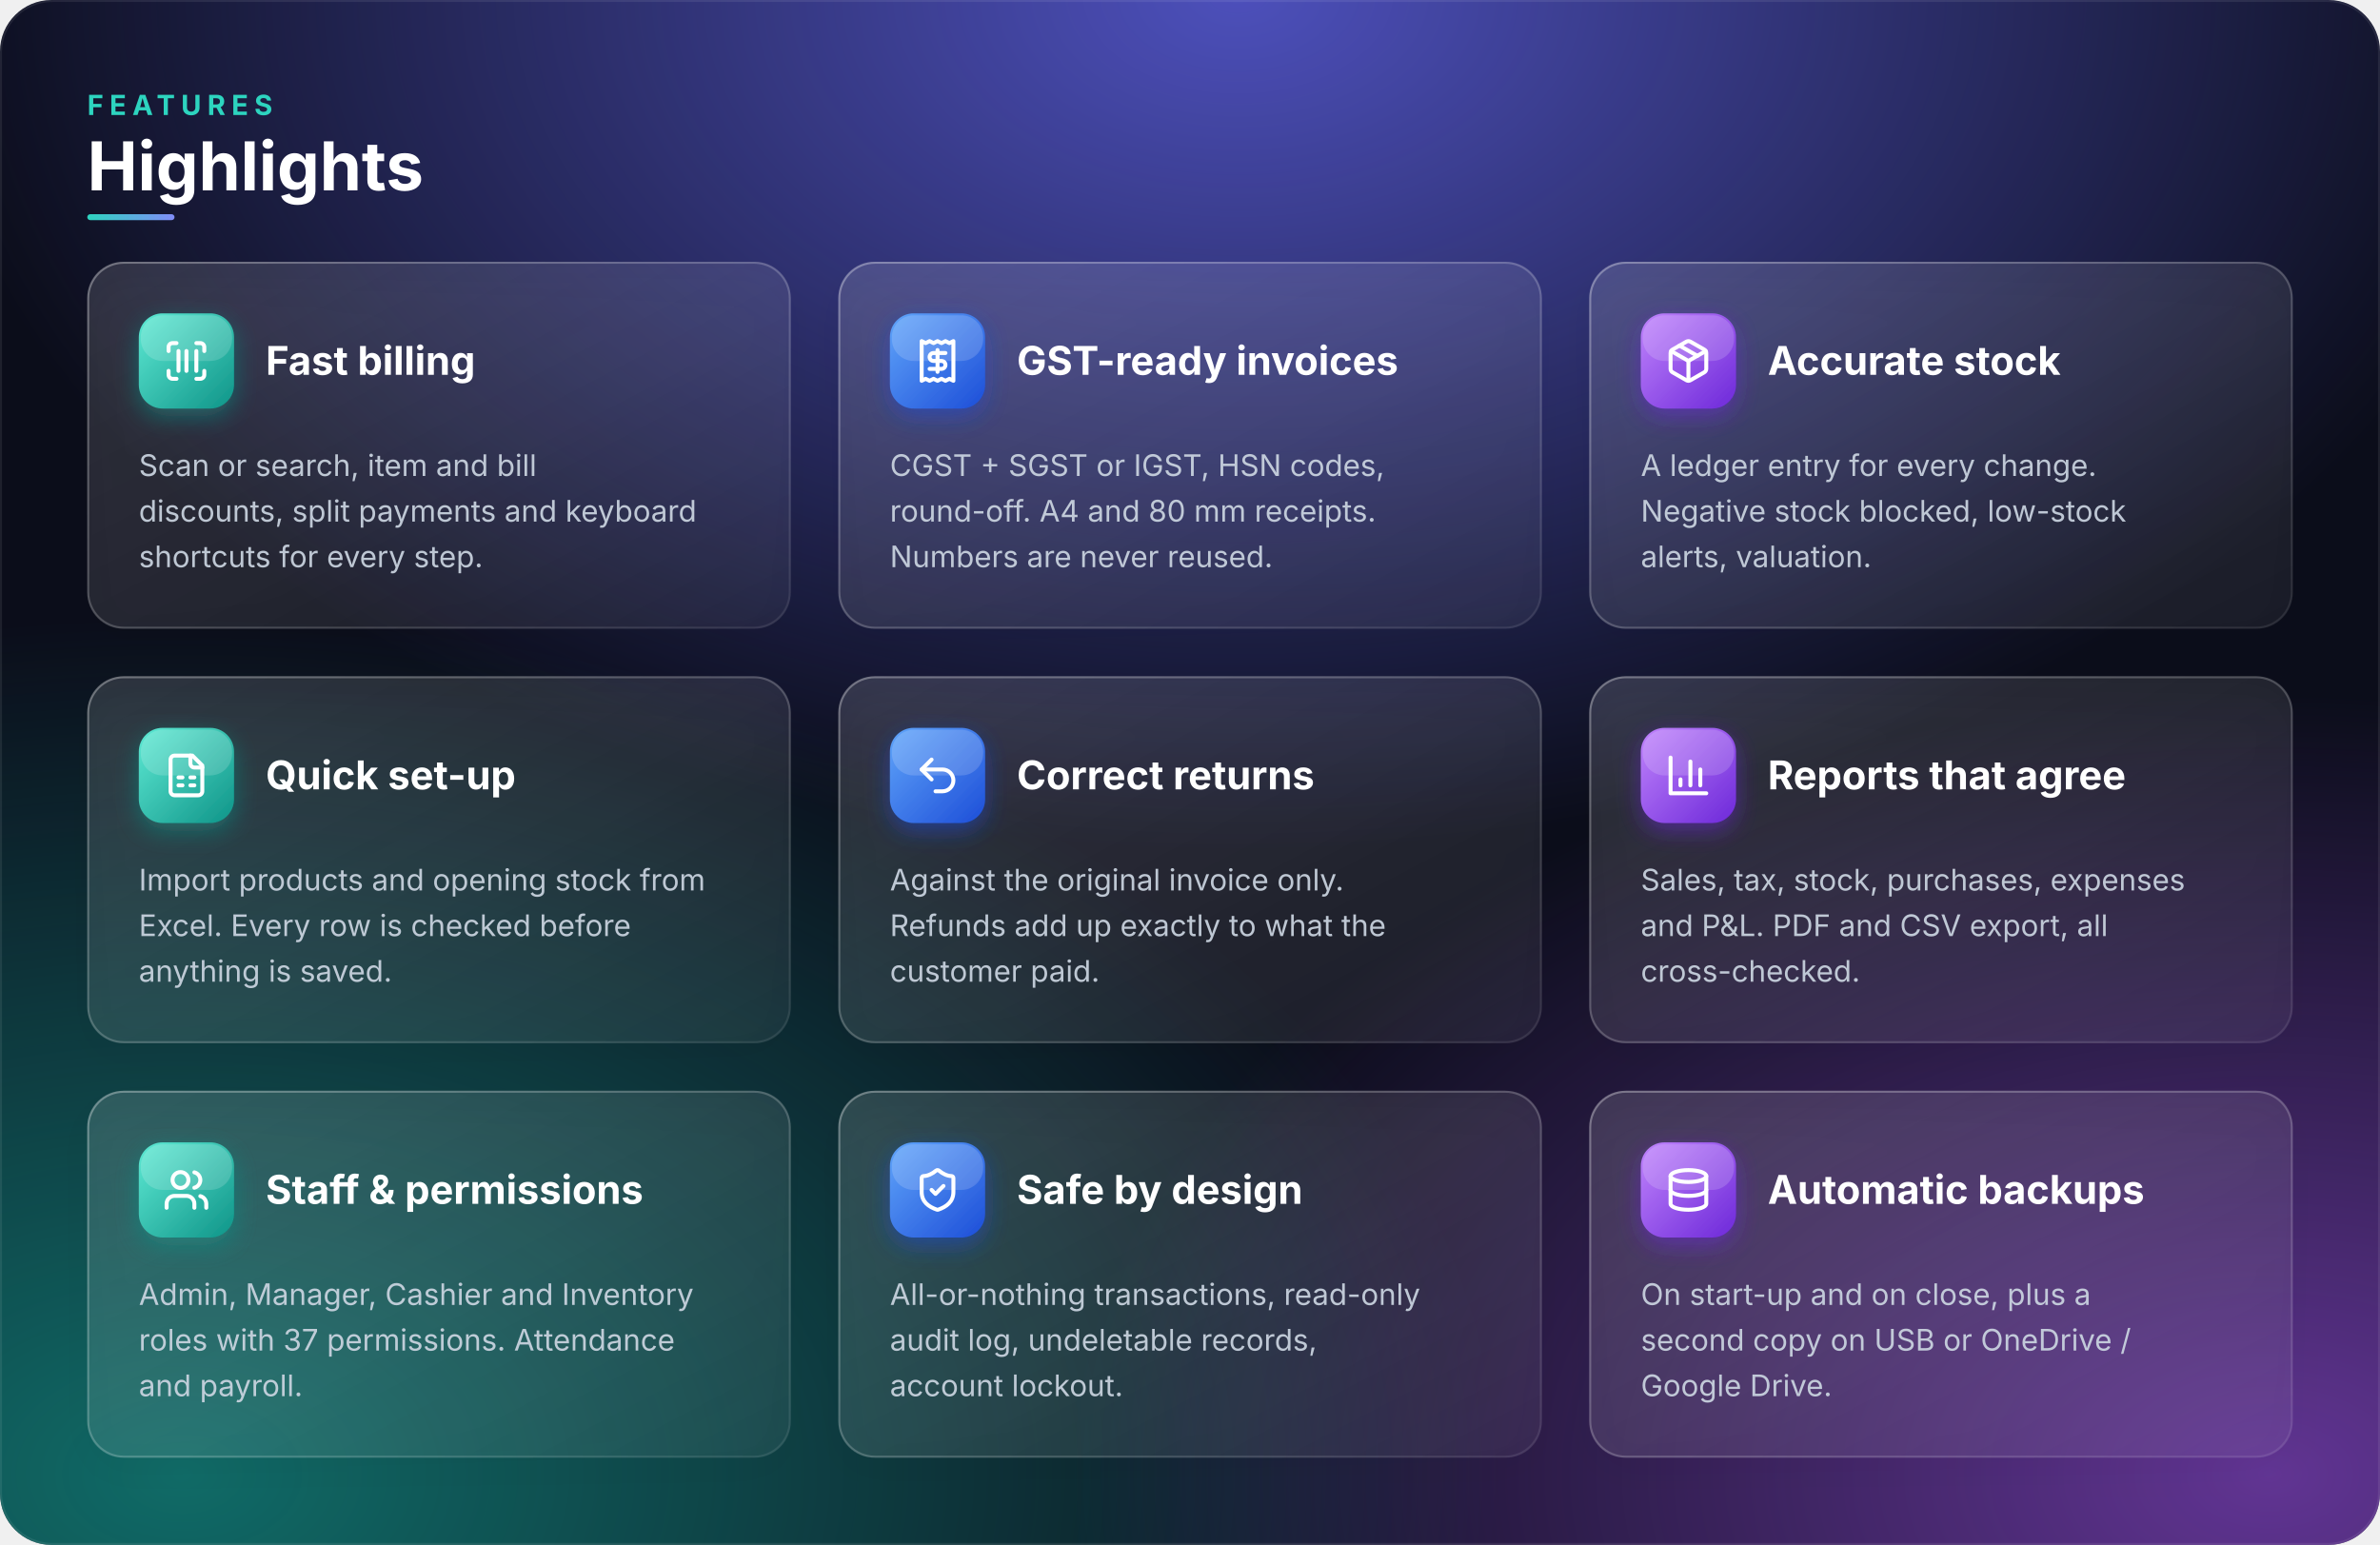
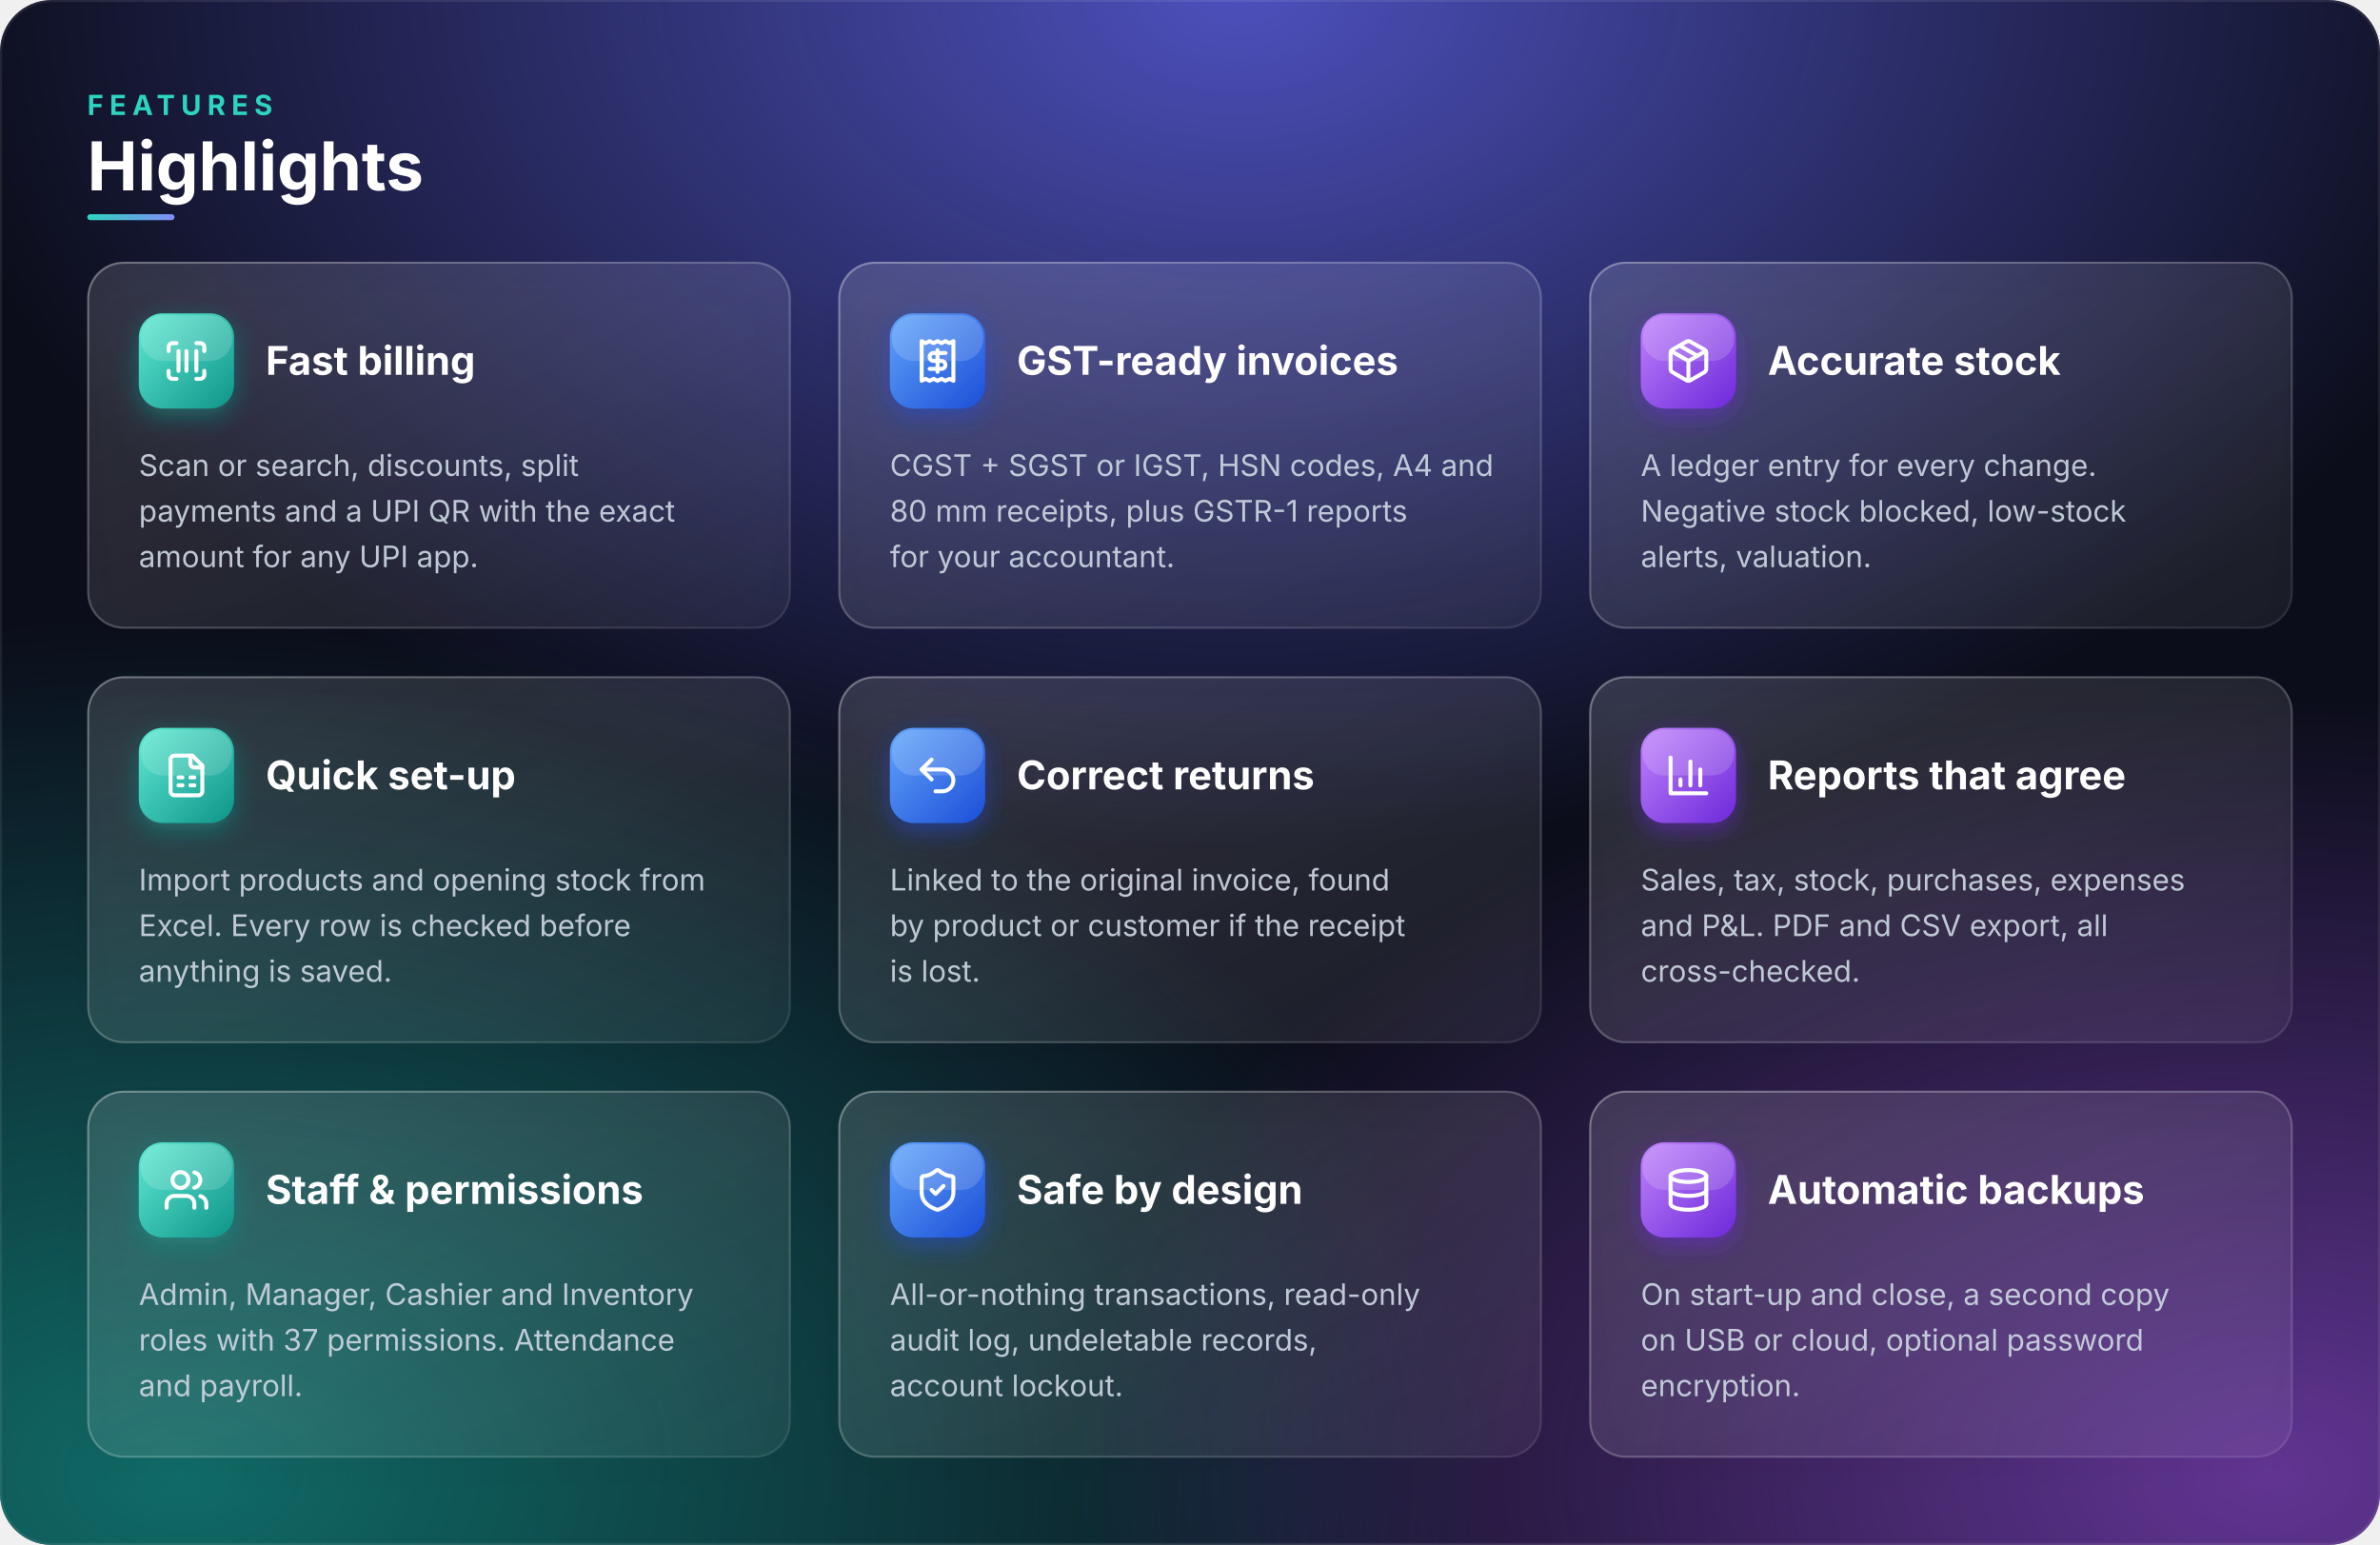
<svg xmlns="http://www.w3.org/2000/svg" width="1200" height="779" viewBox="0 0 1200 779" role="img" aria-label="Highlights">
  <defs>
    <radialGradient id="gTeal" cx="0.08" cy="0.95" r="0.55">
      <stop offset="0" stop-color="#14b8a6" stop-opacity="0.55" />
      <stop offset="1" stop-color="#14b8a6" stop-opacity="0" />
    </radialGradient>
    <radialGradient id="gIndigo" cx="0.52" cy="0.0" r="0.55">
      <stop offset="0" stop-color="#6366f1" stop-opacity="0.75" />
      <stop offset="1" stop-color="#6366f1" stop-opacity="0" />
    </radialGradient>
    <radialGradient id="gPurple" cx="0.95" cy="0.95" r="0.5">
      <stop offset="0" stop-color="#a855f7" stop-opacity="0.55" />
      <stop offset="1" stop-color="#a855f7" stop-opacity="0" />
    </radialGradient>
    <linearGradient id="glass" x1="0" y1="0" x2="1" y2="1">
      <stop offset="0" stop-color="#ffffff" stop-opacity="0.13" />
      <stop offset="1" stop-color="#ffffff" stop-opacity="0.05" />
    </linearGradient>
    <linearGradient id="edge" x1="0" y1="0" x2="1" y2="1">
      <stop offset="0" stop-color="#ffffff" stop-opacity="0.32" />
      <stop offset="1" stop-color="#ffffff" stop-opacity="0.08" />
    </linearGradient>
    <linearGradient id="rule" x1="0" y1="0" x2="1" y2="0">
      <stop offset="0" stop-color="#2dd4bf" />
      <stop offset="1" stop-color="#818cf8" />
    </linearGradient>
    <filter id="shadow" x="-20%" y="-20%" width="140%" height="150%">
      <feDropShadow dx="0" dy="8" stdDeviation="10" flood-color="#000" flood-opacity="0.35" />
    </filter>
    <clipPath id="panel">
      <rect width="1200" height="779" rx="26" />
    </clipPath>
    <linearGradient id="t_teal" x1="0" y1="0" x2="1" y2="1">
      <stop offset="0" stop-color="#5eead4" />
      <stop offset="1" stop-color="#0f9488" />
    </linearGradient>
    <filter id="glow_teal" x="-50%" y="-50%" width="200%" height="200%">
      <feDropShadow dx="0" dy="4" stdDeviation="6" flood-color="#0f9488" flood-opacity="0.55" />
    </filter>
    <linearGradient id="t_blue" x1="0" y1="0" x2="1" y2="1">
      <stop offset="0" stop-color="#60a5fa" />
      <stop offset="1" stop-color="#1d4ed8" />
    </linearGradient>
    <filter id="glow_blue" x="-50%" y="-50%" width="200%" height="200%">
      <feDropShadow dx="0" dy="4" stdDeviation="6" flood-color="#1d4ed8" flood-opacity="0.55" />
    </filter>
    <linearGradient id="t_purple" x1="0" y1="0" x2="1" y2="1">
      <stop offset="0" stop-color="#c084fc" />
      <stop offset="1" stop-color="#6d28d9" />
    </linearGradient>
    <filter id="glow_purple" x="-50%" y="-50%" width="200%" height="200%">
      <feDropShadow dx="0" dy="4" stdDeviation="6" flood-color="#6d28d9" flood-opacity="0.55" />
    </filter>
  </defs>
  <g clip-path="url(#panel)">
    <rect width="1200" height="779" fill="#0b0d1a" />
    <rect width="1200" height="779" fill="url(#gIndigo)" />
    <rect width="1200" height="779" fill="url(#gTeal)" />
    <rect width="1200" height="779" fill="url(#gPurple)" />
  </g>
  <rect x="0.5" y="0.5" width="1199" height="778" rx="26" fill="none" stroke="#ffffff" stroke-opacity="0.08" />
  <text x="44" y="58" font-family="'Segoe UI', -apple-system, BlinkMacSystemFont, Inter, Roboto, Helvetica, Arial, sans-serif" font-size="14" font-weight="700" letter-spacing="3" fill="#2dd4bf">FEATURES</text>
  <text x="44" y="96" font-family="'Segoe UI', -apple-system, BlinkMacSystemFont, Inter, Roboto, Helvetica, Arial, sans-serif" font-size="34" font-weight="700" fill="#ffffff">Highlights</text>
  <rect x="44" y="108" width="44" height="3" rx="1.5" fill="url(#rule)" />
  <g filter="url(#shadow)">
    <rect x="44.0" y="132.0" width="354.7" height="185" rx="18" fill="url(#glass)" />
  </g>
  <rect x="44.5" y="132.5" width="353.7" height="184" rx="18" fill="none" stroke="url(#edge)" />
  <g filter="url(#glow_teal)">
    <rect x="70.0" y="158" width="48" height="48" rx="12" fill="url(#t_teal)" />
  </g>
  <rect x="71.0" y="159" width="46" height="23.0" rx="11" fill="#ffffff" fill-opacity="0.16" />
  <g transform="translate(82.0 170) scale(1)" fill="none" stroke="#ffffff" stroke-width="2" stroke-linecap="round" stroke-linejoin="round">
    <path d="M3 7V5a2 2 0 0 1 2-2h2" />
    <path d="M17 3h2a2 2 0 0 1 2 2v2" />
    <path d="M21 17v2a2 2 0 0 1-2 2h-2" />
    <path d="M7 21H5a2 2 0 0 1-2-2v-2" />
    <path d="M8 7v10" />
    <path d="M12 7v10" />
    <path d="M17 7v10" />
  </g>
  <text x="134.0" y="189.0" font-family="'Segoe UI', -apple-system, BlinkMacSystemFont, Inter, Roboto, Helvetica, Arial, sans-serif" font-size="20" font-weight="700" fill="#ffffff">Fast billing</text>
  <text font-family="'Segoe UI', -apple-system, BlinkMacSystemFont, Inter, Roboto, Helvetica, Arial, sans-serif" font-size="15" fill="#cbd5e1" fill-opacity="0.92">
-     <tspan x="70.0" y="240">Scan or search, item and bill</tspan>
-     <tspan x="70.0" y="263">discounts, split payments and keyboard</tspan>
-     <tspan x="70.0" y="286">shortcuts for every step.</tspan>
+     <tspan x="70.0" y="240">Scan or search, discounts, split</tspan>
+     <tspan x="70.0" y="263">payments and a UPI QR with the exact</tspan>
+     <tspan x="70.0" y="286">amount for any UPI app.</tspan>
  </text>
  <g filter="url(#shadow)">
    <rect x="422.7" y="132.0" width="354.7" height="185" rx="18" fill="url(#glass)" />
  </g>
  <rect x="423.2" y="132.5" width="353.7" height="184" rx="18" fill="none" stroke="url(#edge)" />
  <g filter="url(#glow_blue)">
    <rect x="448.7" y="158" width="48" height="48" rx="12" fill="url(#t_blue)" />
  </g>
  <rect x="449.7" y="159" width="46" height="23.0" rx="11" fill="#ffffff" fill-opacity="0.16" />
  <g transform="translate(460.7 170) scale(1)" fill="none" stroke="#ffffff" stroke-width="2" stroke-linecap="round" stroke-linejoin="round">
    <path d="M4 2v20l2-1 2 1 2-1 2 1 2-1 2 1 2-1 2 1V2l-2 1-2-1-2 1-2-1-2 1-2-1-2 1Z" />
    <path d="M16 8h-6a2 2 0 1 0 0 4h4a2 2 0 1 1 0 4H8" />
    <path d="M12 17.5v-11" />
  </g>
  <text x="512.7" y="189.0" font-family="'Segoe UI', -apple-system, BlinkMacSystemFont, Inter, Roboto, Helvetica, Arial, sans-serif" font-size="20" font-weight="700" fill="#ffffff">GST-ready invoices</text>
  <text font-family="'Segoe UI', -apple-system, BlinkMacSystemFont, Inter, Roboto, Helvetica, Arial, sans-serif" font-size="15" fill="#cbd5e1" fill-opacity="0.92">
-     <tspan x="448.7" y="240">CGST + SGST or IGST, HSN codes,</tspan>
-     <tspan x="448.7" y="263">round-off. A4 and 80 mm receipts.</tspan>
-     <tspan x="448.7" y="286">Numbers are never reused.</tspan>
+     <tspan x="448.7" y="240">CGST + SGST or IGST, HSN codes, A4 and</tspan>
+     <tspan x="448.7" y="263">80 mm receipts, plus GSTR-1 reports</tspan>
+     <tspan x="448.7" y="286">for your accountant.</tspan>
  </text>
  <g filter="url(#shadow)">
    <rect x="801.3" y="132.0" width="354.7" height="185" rx="18" fill="url(#glass)" />
  </g>
  <rect x="801.8" y="132.5" width="353.7" height="184" rx="18" fill="none" stroke="url(#edge)" />
  <g filter="url(#glow_purple)">
    <rect x="827.3" y="158" width="48" height="48" rx="12" fill="url(#t_purple)" />
  </g>
  <rect x="828.3" y="159" width="46" height="23.0" rx="11" fill="#ffffff" fill-opacity="0.16" />
  <g transform="translate(839.3 170) scale(1)" fill="none" stroke="#ffffff" stroke-width="2" stroke-linecap="round" stroke-linejoin="round">
    <path d="m7.5 4.27 9 5.15" />
    <path d="M21 8a2 2 0 0 0-1-1.73l-7-4a2 2 0 0 0-2 0l-7 4A2 2 0 0 0 3 8v8a2 2 0 0 0 1 1.73l7 4a2 2 0 0 0 2 0l7-4A2 2 0 0 0 21 16Z" />
    <path d="m3.3 7 8.7 5 8.7-5" />
    <path d="M12 22V12" />
  </g>
  <text x="891.3" y="189.0" font-family="'Segoe UI', -apple-system, BlinkMacSystemFont, Inter, Roboto, Helvetica, Arial, sans-serif" font-size="20" font-weight="700" fill="#ffffff">Accurate stock</text>
  <text font-family="'Segoe UI', -apple-system, BlinkMacSystemFont, Inter, Roboto, Helvetica, Arial, sans-serif" font-size="15" fill="#cbd5e1" fill-opacity="0.92">
    <tspan x="827.3" y="240">A ledger entry for every change.</tspan>
    <tspan x="827.3" y="263">Negative stock blocked, low-stock</tspan>
    <tspan x="827.3" y="286">alerts, valuation.</tspan>
  </text>
  <g filter="url(#shadow)">
    <rect x="44.0" y="341.0" width="354.7" height="185" rx="18" fill="url(#glass)" />
  </g>
  <rect x="44.5" y="341.5" width="353.7" height="184" rx="18" fill="none" stroke="url(#edge)" />
  <g filter="url(#glow_teal)">
    <rect x="70.0" y="367" width="48" height="48" rx="12" fill="url(#t_teal)" />
  </g>
  <rect x="71.0" y="368" width="46" height="23.0" rx="11" fill="#ffffff" fill-opacity="0.16" />
  <g transform="translate(82.0 379) scale(1)" fill="none" stroke="#ffffff" stroke-width="2" stroke-linecap="round" stroke-linejoin="round">
    <path d="M15 2H6a2 2 0 0 0-2 2v16a2 2 0 0 0 2 2h12a2 2 0 0 0 2-2V7Z" />
    <path d="M14 2v4a2 2 0 0 0 2 2h4" />
    <path d="M8 13h2" />
    <path d="M14 13h2" />
    <path d="M8 17h2" />
    <path d="M14 17h2" />
  </g>
  <text x="134.0" y="398.0" font-family="'Segoe UI', -apple-system, BlinkMacSystemFont, Inter, Roboto, Helvetica, Arial, sans-serif" font-size="20" font-weight="700" fill="#ffffff">Quick set-up</text>
  <text font-family="'Segoe UI', -apple-system, BlinkMacSystemFont, Inter, Roboto, Helvetica, Arial, sans-serif" font-size="15" fill="#cbd5e1" fill-opacity="0.92">
    <tspan x="70.0" y="449">Import products and opening stock from</tspan>
    <tspan x="70.0" y="472">Excel. Every row is checked before</tspan>
    <tspan x="70.0" y="495">anything is saved.</tspan>
  </text>
  <g filter="url(#shadow)">
    <rect x="422.7" y="341.0" width="354.7" height="185" rx="18" fill="url(#glass)" />
  </g>
  <rect x="423.2" y="341.5" width="353.7" height="184" rx="18" fill="none" stroke="url(#edge)" />
  <g filter="url(#glow_blue)">
    <rect x="448.7" y="367" width="48" height="48" rx="12" fill="url(#t_blue)" />
  </g>
  <rect x="449.7" y="368" width="46" height="23.0" rx="11" fill="#ffffff" fill-opacity="0.16" />
  <g transform="translate(460.7 379) scale(1)" fill="none" stroke="#ffffff" stroke-width="2" stroke-linecap="round" stroke-linejoin="round">
    <path d="M9 14 4 9l5-5" />
    <path d="M4 9h10.5a5.5 5.5 0 0 1 5.5 5.5 5.5 5.5 0 0 1-5.5 5.5H11" />
  </g>
  <text x="512.7" y="398.0" font-family="'Segoe UI', -apple-system, BlinkMacSystemFont, Inter, Roboto, Helvetica, Arial, sans-serif" font-size="20" font-weight="700" fill="#ffffff">Correct returns</text>
  <text font-family="'Segoe UI', -apple-system, BlinkMacSystemFont, Inter, Roboto, Helvetica, Arial, sans-serif" font-size="15" fill="#cbd5e1" fill-opacity="0.92">
-     <tspan x="448.7" y="449">Against the original invoice only.</tspan>
-     <tspan x="448.7" y="472">Refunds add up exactly to what the</tspan>
-     <tspan x="448.7" y="495">customer paid.</tspan>
+     <tspan x="448.7" y="449">Linked to the original invoice, found</tspan>
+     <tspan x="448.7" y="472">by product or customer if the receipt</tspan>
+     <tspan x="448.7" y="495">is lost.</tspan>
  </text>
  <g filter="url(#shadow)">
    <rect x="801.3" y="341.0" width="354.7" height="185" rx="18" fill="url(#glass)" />
  </g>
  <rect x="801.8" y="341.5" width="353.7" height="184" rx="18" fill="none" stroke="url(#edge)" />
  <g filter="url(#glow_purple)">
    <rect x="827.3" y="367" width="48" height="48" rx="12" fill="url(#t_purple)" />
  </g>
  <rect x="828.3" y="368" width="46" height="23.0" rx="11" fill="#ffffff" fill-opacity="0.16" />
  <g transform="translate(839.3 379) scale(1)" fill="none" stroke="#ffffff" stroke-width="2" stroke-linecap="round" stroke-linejoin="round">
    <path d="M3 3v18h18" />
    <path d="M18 17V9" />
    <path d="M13 17V5" />
    <path d="M8 17v-3" />
  </g>
  <text x="891.3" y="398.0" font-family="'Segoe UI', -apple-system, BlinkMacSystemFont, Inter, Roboto, Helvetica, Arial, sans-serif" font-size="20" font-weight="700" fill="#ffffff">Reports that agree</text>
  <text font-family="'Segoe UI', -apple-system, BlinkMacSystemFont, Inter, Roboto, Helvetica, Arial, sans-serif" font-size="15" fill="#cbd5e1" fill-opacity="0.92">
    <tspan x="827.3" y="449">Sales, tax, stock, purchases, expenses</tspan>
    <tspan x="827.3" y="472">and P&amp;L. PDF and CSV export, all</tspan>
    <tspan x="827.3" y="495">cross-checked.</tspan>
  </text>
  <g filter="url(#shadow)">
    <rect x="44.0" y="550.0" width="354.7" height="185" rx="18" fill="url(#glass)" />
  </g>
  <rect x="44.5" y="550.5" width="353.7" height="184" rx="18" fill="none" stroke="url(#edge)" />
  <g filter="url(#glow_teal)">
    <rect x="70.0" y="576" width="48" height="48" rx="12" fill="url(#t_teal)" />
  </g>
  <rect x="71.0" y="577" width="46" height="23.0" rx="11" fill="#ffffff" fill-opacity="0.16" />
  <g transform="translate(82.0 588) scale(1)" fill="none" stroke="#ffffff" stroke-width="2" stroke-linecap="round" stroke-linejoin="round">
    <path d="M16 21v-2a4 4 0 0 0-4-4H6a4 4 0 0 0-4 4v2" />
    <circle cx="9" cy="7" r="4" />
    <path d="M22 21v-2a4 4 0 0 0-3-3.87" />
    <path d="M16 3.13a4 4 0 0 1 0 7.75" />
  </g>
  <text x="134.0" y="607.0" font-family="'Segoe UI', -apple-system, BlinkMacSystemFont, Inter, Roboto, Helvetica, Arial, sans-serif" font-size="20" font-weight="700" fill="#ffffff">Staff &amp; permissions</text>
  <text font-family="'Segoe UI', -apple-system, BlinkMacSystemFont, Inter, Roboto, Helvetica, Arial, sans-serif" font-size="15" fill="#cbd5e1" fill-opacity="0.92">
    <tspan x="70.0" y="658">Admin, Manager, Cashier and Inventory</tspan>
    <tspan x="70.0" y="681">roles with 37 permissions. Attendance</tspan>
    <tspan x="70.0" y="704">and payroll.</tspan>
  </text>
  <g filter="url(#shadow)">
    <rect x="422.7" y="550.0" width="354.7" height="185" rx="18" fill="url(#glass)" />
  </g>
  <rect x="423.2" y="550.5" width="353.7" height="184" rx="18" fill="none" stroke="url(#edge)" />
  <g filter="url(#glow_blue)">
    <rect x="448.7" y="576" width="48" height="48" rx="12" fill="url(#t_blue)" />
  </g>
  <rect x="449.7" y="577" width="46" height="23.0" rx="11" fill="#ffffff" fill-opacity="0.16" />
  <g transform="translate(460.7 588) scale(1)" fill="none" stroke="#ffffff" stroke-width="2" stroke-linecap="round" stroke-linejoin="round">
    <path d="M20 13c0 5-3.5 7.5-7.66 8.95a1 1 0 0 1-.67-.01C7.5 20.5 4 18 4 13V6a1 1 0 0 1 1-1c2 0 4.5-1.2 6.24-2.72a1.17 1.17 0 0 1 1.52 0C14.51 3.81 17 5 19 5a1 1 0 0 1 1 1z" />
    <path d="m9 12 2 2 4-4" />
  </g>
  <text x="512.7" y="607.0" font-family="'Segoe UI', -apple-system, BlinkMacSystemFont, Inter, Roboto, Helvetica, Arial, sans-serif" font-size="20" font-weight="700" fill="#ffffff">Safe by design</text>
  <text font-family="'Segoe UI', -apple-system, BlinkMacSystemFont, Inter, Roboto, Helvetica, Arial, sans-serif" font-size="15" fill="#cbd5e1" fill-opacity="0.92">
    <tspan x="448.7" y="658">All-or-nothing transactions, read-only</tspan>
    <tspan x="448.7" y="681">audit log, undeletable records,</tspan>
    <tspan x="448.7" y="704">account lockout.</tspan>
  </text>
  <g filter="url(#shadow)">
    <rect x="801.3" y="550.0" width="354.7" height="185" rx="18" fill="url(#glass)" />
  </g>
  <rect x="801.8" y="550.5" width="353.7" height="184" rx="18" fill="none" stroke="url(#edge)" />
  <g filter="url(#glow_purple)">
    <rect x="827.3" y="576" width="48" height="48" rx="12" fill="url(#t_purple)" />
  </g>
  <rect x="828.3" y="577" width="46" height="23.0" rx="11" fill="#ffffff" fill-opacity="0.16" />
  <g transform="translate(839.3 588) scale(1)" fill="none" stroke="#ffffff" stroke-width="2" stroke-linecap="round" stroke-linejoin="round">
    <ellipse cx="12" cy="5" rx="9" ry="3" />
    <path d="M3 5v14a9 3 0 0 0 18 0V5" />
    <path d="M3 12a9 3 0 0 0 18 0" />
  </g>
  <text x="891.3" y="607.0" font-family="'Segoe UI', -apple-system, BlinkMacSystemFont, Inter, Roboto, Helvetica, Arial, sans-serif" font-size="20" font-weight="700" fill="#ffffff">Automatic backups</text>
  <text font-family="'Segoe UI', -apple-system, BlinkMacSystemFont, Inter, Roboto, Helvetica, Arial, sans-serif" font-size="15" fill="#cbd5e1" fill-opacity="0.92">
-     <tspan x="827.3" y="658">On start-up and on close, plus a</tspan>
-     <tspan x="827.3" y="681">second copy on USB or OneDrive /</tspan>
-     <tspan x="827.3" y="704">Google Drive.</tspan>
+     <tspan x="827.3" y="658">On start-up and close, a second copy</tspan>
+     <tspan x="827.3" y="681">on USB or cloud, optional password</tspan>
+     <tspan x="827.3" y="704">encryption.</tspan>
  </text>
</svg>
